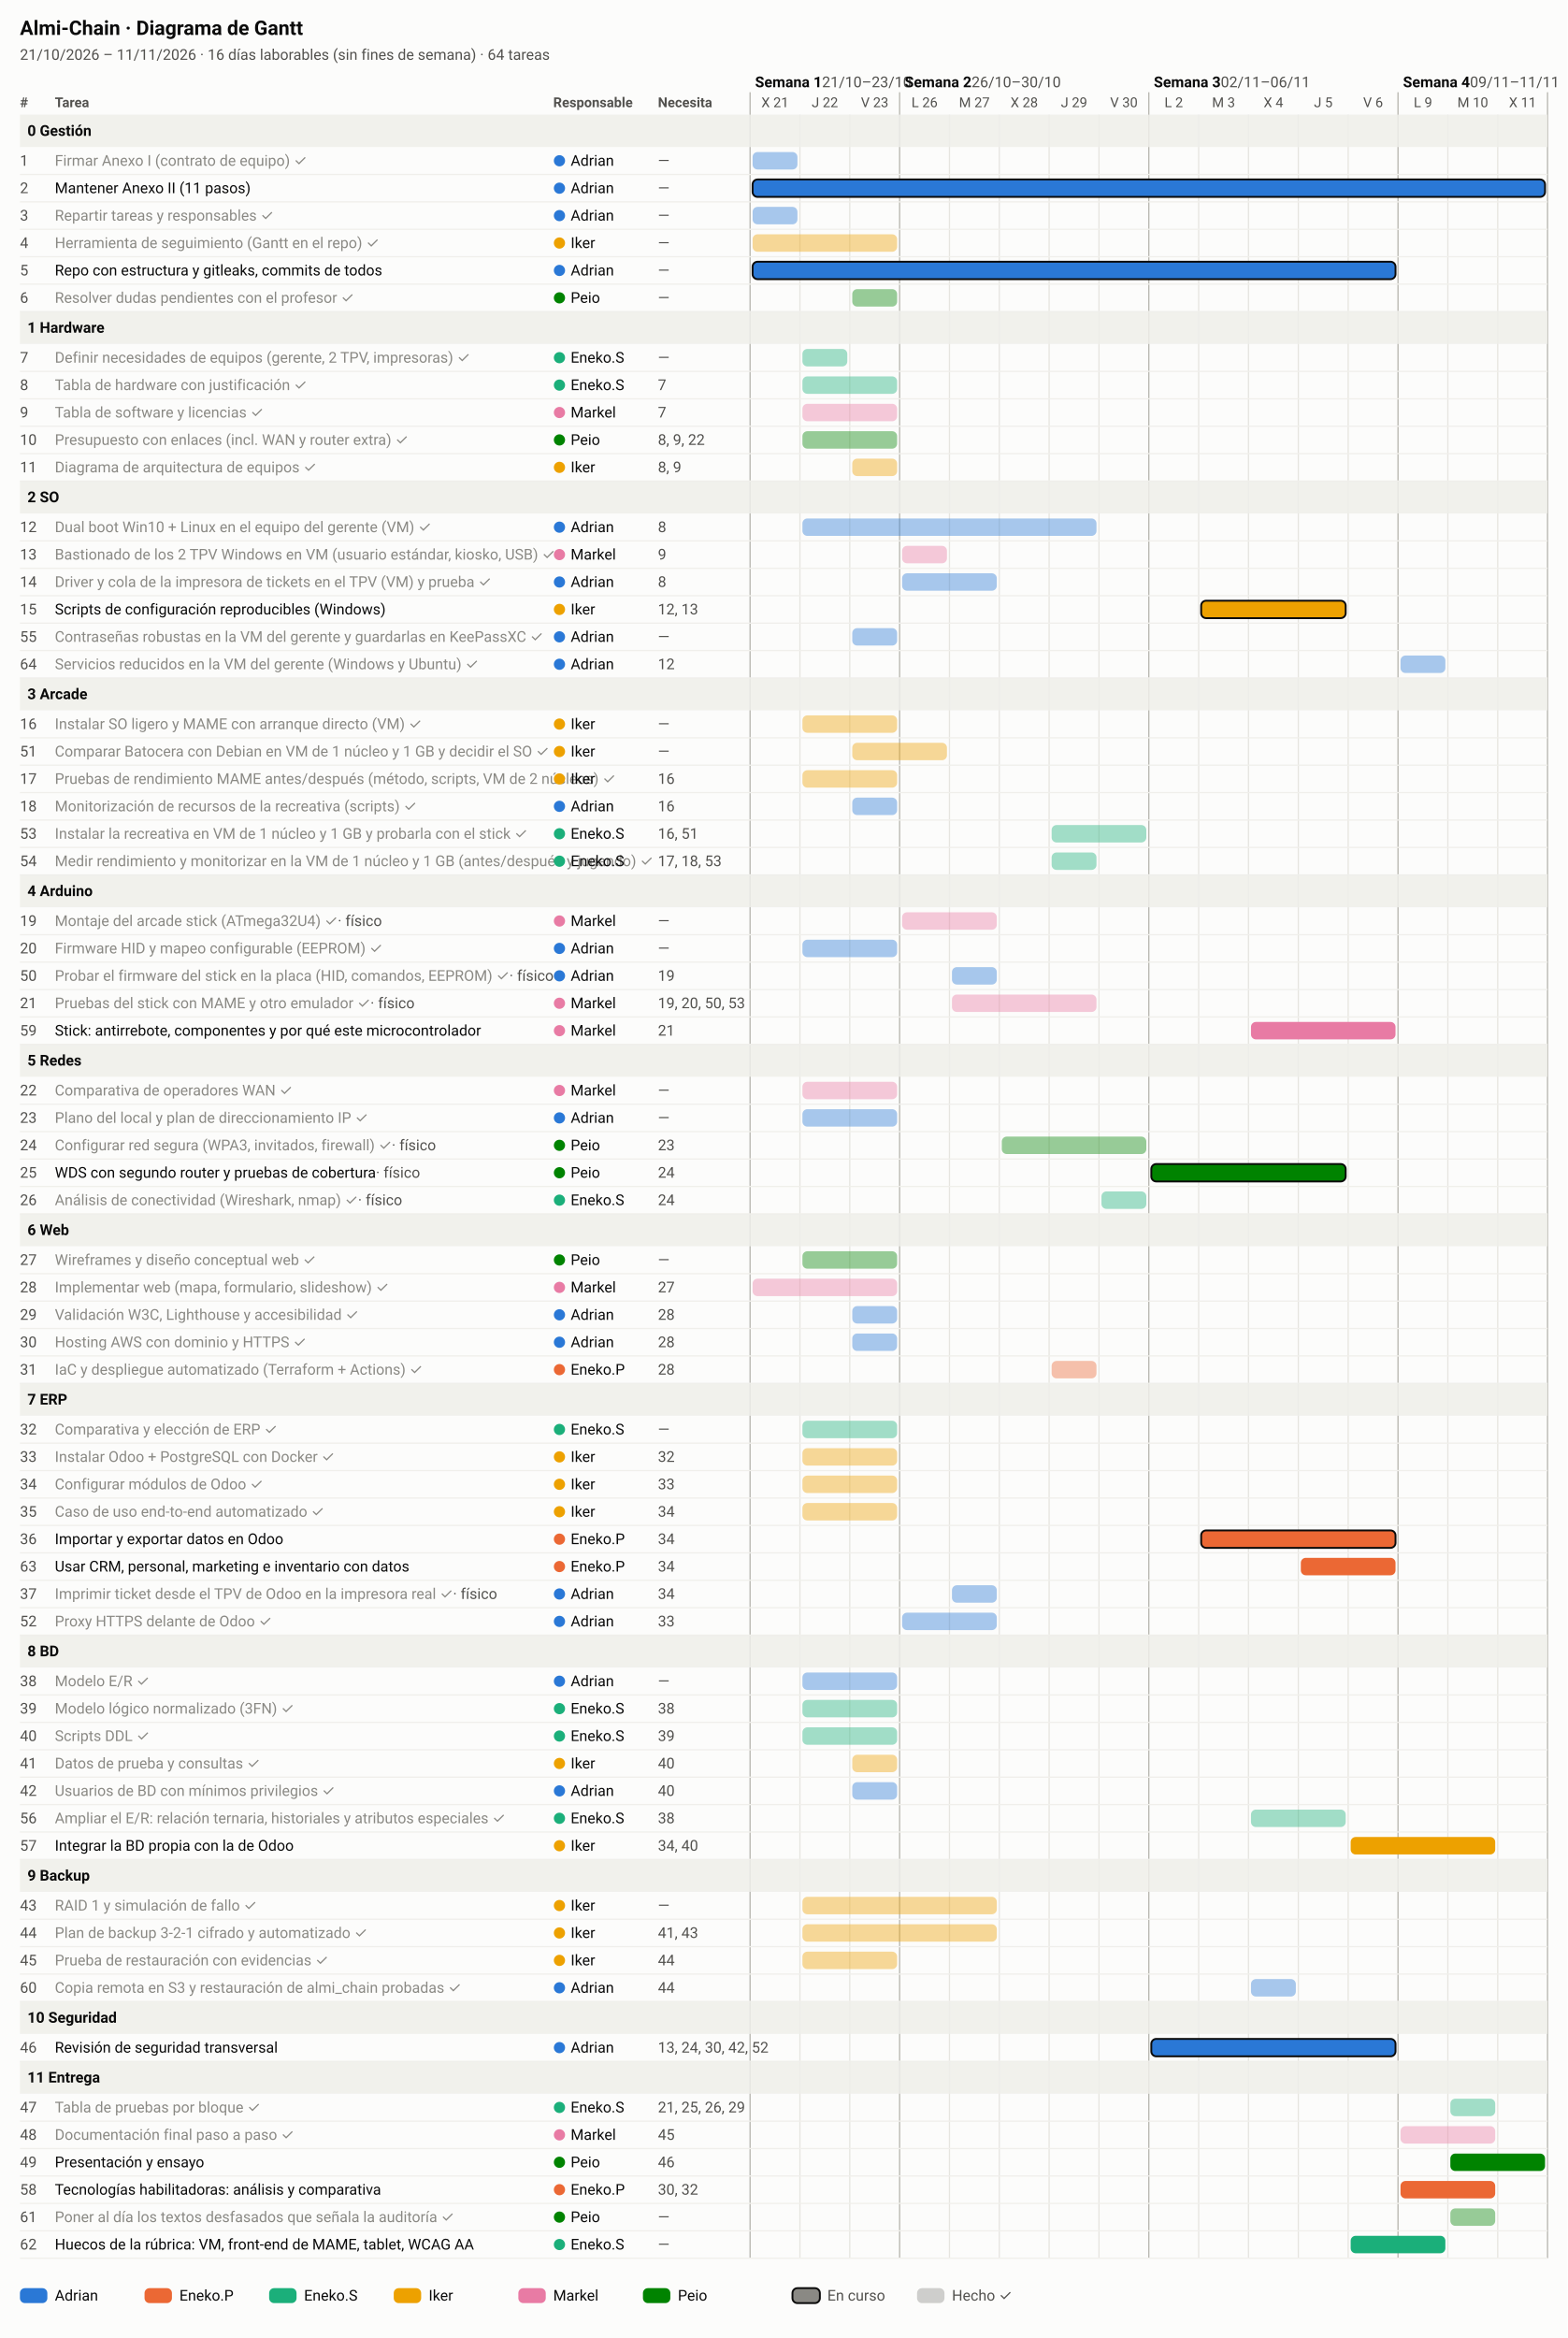
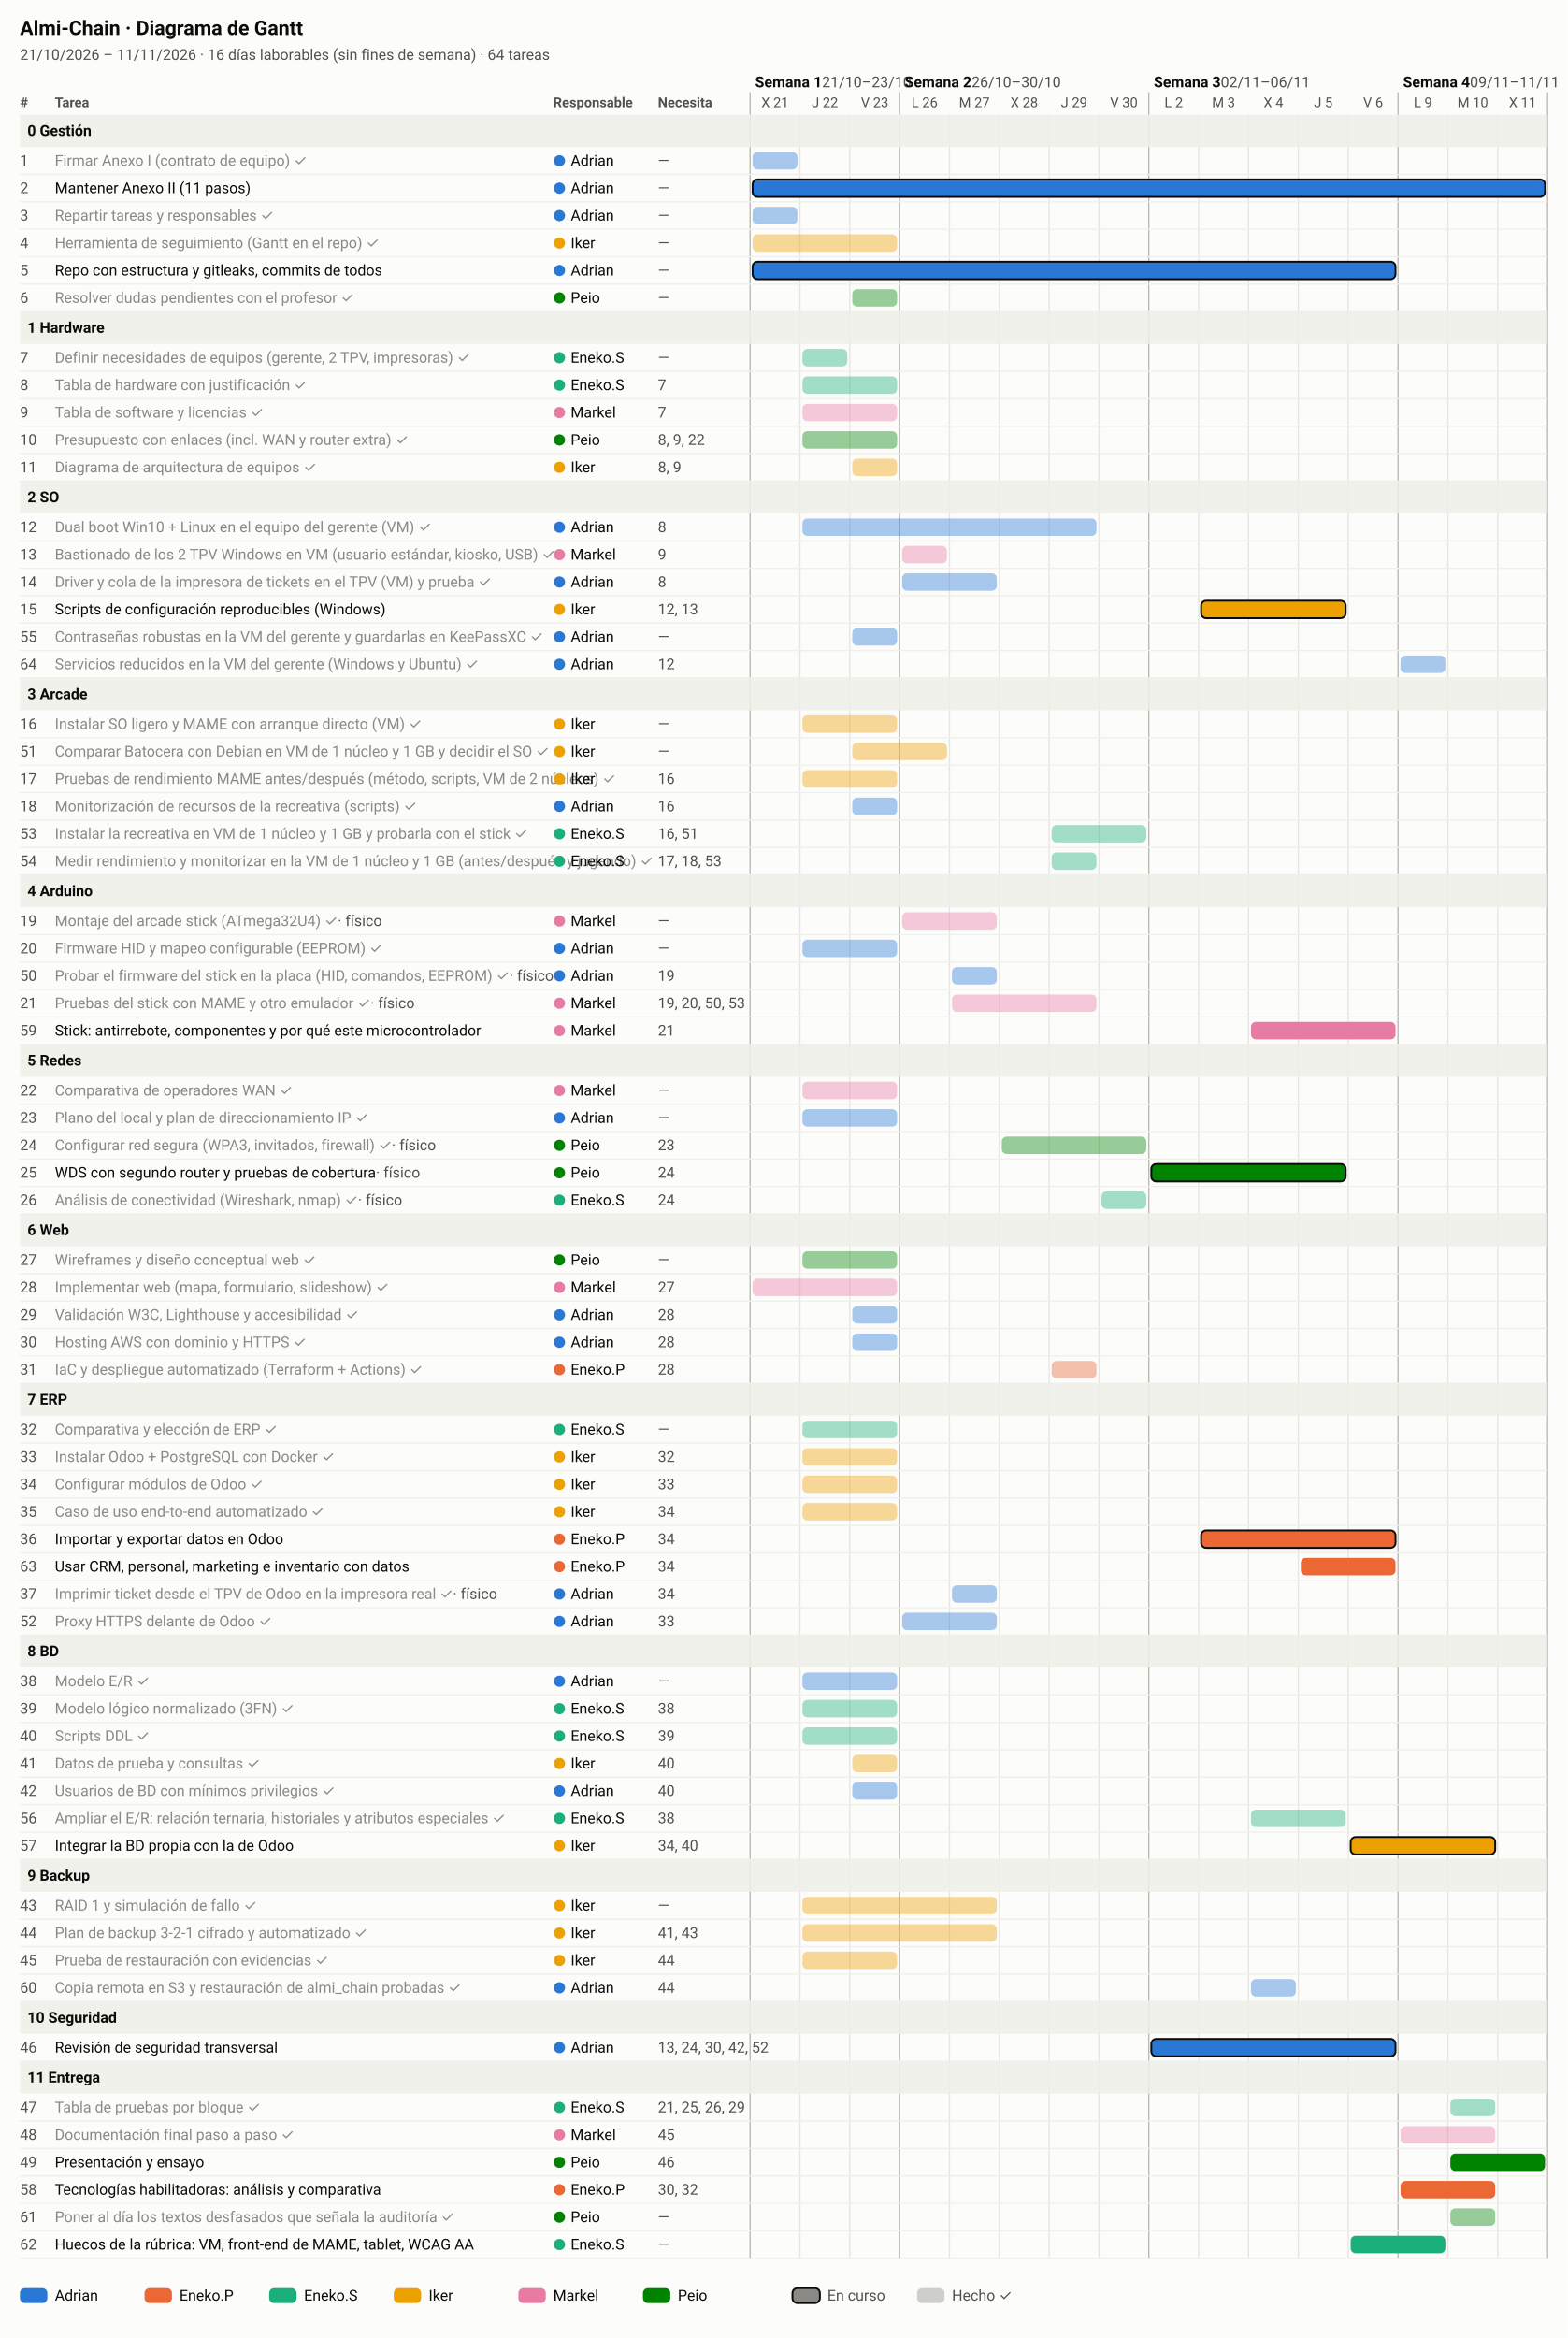
<svg xmlns="http://www.w3.org/2000/svg" width="1258" height="1876" viewBox="0 0 1258 1876" font-family="system-ui, -apple-system, Segoe UI, Roboto, sans-serif" font-size="12">
  <style>.t{fill:#0b0b0b}.s{fill:#52514e}.m{fill:#8a8984}.b{font-weight:600}</style>
  <rect width="1258" height="1876" fill="#fcfcfb" />
  <text x="16" y="28" class="t b" font-size="16">Almi-Chain · Diagrama de Gantt</text>
  <text x="16" y="48" class="s">21/10/2026 – 11/11/2026 · 16 días laborables (sin fines de semana) · 64 tareas</text>
  <text x="606" y="70" class="t b">Semana 1<tspan class="s" font-weight="400"> 21/10–23/10</tspan>
  </text>
  <text x="726" y="70" class="t b">Semana 2<tspan class="s" font-weight="400"> 26/10–30/10</tspan>
  </text>
  <text x="926" y="70" class="t b">Semana 3<tspan class="s" font-weight="400"> 02/11–06/11</tspan>
  </text>
  <text x="1126" y="70" class="t b">Semana 4<tspan class="s" font-weight="400"> 09/11–11/11</tspan>
  </text>
  <text x="622.0" y="86" text-anchor="middle" class="s" font-size="11">X 21</text>
  <text x="662.0" y="86" text-anchor="middle" class="s" font-size="11">J 22</text>
  <text x="702.0" y="86" text-anchor="middle" class="s" font-size="11">V 23</text>
  <text x="742.0" y="86" text-anchor="middle" class="s" font-size="11">L 26</text>
  <text x="782.0" y="86" text-anchor="middle" class="s" font-size="11">M 27</text>
  <text x="822.0" y="86" text-anchor="middle" class="s" font-size="11">X 28</text>
  <text x="862.0" y="86" text-anchor="middle" class="s" font-size="11">J 29</text>
  <text x="902.0" y="86" text-anchor="middle" class="s" font-size="11">V 30</text>
  <text x="942.0" y="86" text-anchor="middle" class="s" font-size="11">L 2</text>
  <text x="982.0" y="86" text-anchor="middle" class="s" font-size="11">M 3</text>
  <text x="1022.0" y="86" text-anchor="middle" class="s" font-size="11">X 4</text>
  <text x="1062.0" y="86" text-anchor="middle" class="s" font-size="11">J 5</text>
  <text x="1102.0" y="86" text-anchor="middle" class="s" font-size="11">V 6</text>
  <text x="1142.0" y="86" text-anchor="middle" class="s" font-size="11">L 9</text>
  <text x="1182.0" y="86" text-anchor="middle" class="s" font-size="11">M 10</text>
  <text x="1222.0" y="86" text-anchor="middle" class="s" font-size="11">X 11</text>
  <text x="16" y="86" class="s b" font-size="11">#</text>
  <text x="44" y="86" class="s b" font-size="11">Tarea</text>
  <text x="444" y="86" class="s b" font-size="11">Responsable</text>
  <text x="528" y="86" class="s b" font-size="11">Necesita</text>
  <line x1="602" y1="74" x2="602" y2="1812" stroke="#b8b7b0" stroke-width="1" />
  <line x1="642" y1="92" x2="642" y2="1812" stroke="#e6e5e0" stroke-width="1" />
  <line x1="682" y1="92" x2="682" y2="1812" stroke="#e6e5e0" stroke-width="1" />
  <line x1="722" y1="74" x2="722" y2="1812" stroke="#b8b7b0" stroke-width="1" />
  <line x1="762" y1="92" x2="762" y2="1812" stroke="#e6e5e0" stroke-width="1" />
  <line x1="802" y1="92" x2="802" y2="1812" stroke="#e6e5e0" stroke-width="1" />
  <line x1="842" y1="92" x2="842" y2="1812" stroke="#e6e5e0" stroke-width="1" />
  <line x1="882" y1="92" x2="882" y2="1812" stroke="#e6e5e0" stroke-width="1" />
  <line x1="922" y1="74" x2="922" y2="1812" stroke="#b8b7b0" stroke-width="1" />
  <line x1="962" y1="92" x2="962" y2="1812" stroke="#e6e5e0" stroke-width="1" />
  <line x1="1002" y1="92" x2="1002" y2="1812" stroke="#e6e5e0" stroke-width="1" />
  <line x1="1042" y1="92" x2="1042" y2="1812" stroke="#e6e5e0" stroke-width="1" />
  <line x1="1082" y1="92" x2="1082" y2="1812" stroke="#e6e5e0" stroke-width="1" />
  <line x1="1122" y1="74" x2="1122" y2="1812" stroke="#b8b7b0" stroke-width="1" />
  <line x1="1162" y1="92" x2="1162" y2="1812" stroke="#e6e5e0" stroke-width="1" />
  <line x1="1202" y1="92" x2="1202" y2="1812" stroke="#e6e5e0" stroke-width="1" />
  <line x1="1242" y1="74" x2="1242" y2="1812" stroke="#b8b7b0" stroke-width="1" />
  <rect x="16" y="92" width="1226" height="26" fill="#efeeea" fill-opacity="0.85" />
  <text x="22" y="109" class="t b">0 Gestión</text>
  <line x1="16" y1="140" x2="1242" y2="140" stroke="#f0efeb" />
  <text x="16" y="133.0" class="s">1</text>
  <text x="44" y="133.0" class="m">Firmar Anexo I (contrato de equipo) ✓</text>
  <circle cx="449" cy="129.0" r="4.5" fill="#2a78d6" />
  <text x="458" y="133.0" class="t">Adrian</text>
  <text x="528" y="133.0" class="s">—</text>
  <rect x="604" y="122" width="36" height="14" rx="4" fill="#2a78d6" fill-opacity="0.4" />
  <line x1="16" y1="162" x2="1242" y2="162" stroke="#f0efeb" />
  <text x="16" y="155.0" class="s">2</text>
  <text x="44" y="155.0" class="t">Mantener Anexo II (11 pasos)</text>
  <circle cx="449" cy="151.0" r="4.5" fill="#2a78d6" />
  <text x="458" y="155.0" class="t">Adrian</text>
  <text x="528" y="155.0" class="s">—</text>
  <rect x="604" y="144" width="636" height="14" rx="4" fill="#2a78d6" stroke="#0b0b0b" stroke-width="1.5" />
  <line x1="16" y1="184" x2="1242" y2="184" stroke="#f0efeb" />
  <text x="16" y="177.0" class="s">3</text>
  <text x="44" y="177.0" class="m">Repartir tareas y responsables ✓</text>
  <circle cx="449" cy="173.0" r="4.5" fill="#2a78d6" />
  <text x="458" y="177.0" class="t">Adrian</text>
  <text x="528" y="177.0" class="s">—</text>
  <rect x="604" y="166" width="36" height="14" rx="4" fill="#2a78d6" fill-opacity="0.4" />
  <line x1="16" y1="206" x2="1242" y2="206" stroke="#f0efeb" />
  <text x="16" y="199.0" class="s">4</text>
  <text x="44" y="199.0" class="m">Herramienta de seguimiento (Gantt en el repo) ✓</text>
  <circle cx="449" cy="195.0" r="4.5" fill="#eda100" />
  <text x="458" y="199.0" class="t">Iker</text>
  <text x="528" y="199.0" class="s">—</text>
  <rect x="604" y="188" width="116" height="14" rx="4" fill="#eda100" fill-opacity="0.4" />
  <line x1="16" y1="228" x2="1242" y2="228" stroke="#f0efeb" />
  <text x="16" y="221.0" class="s">5</text>
  <text x="44" y="221.0" class="t">Repo con estructura y gitleaks, commits de todos</text>
  <circle cx="449" cy="217.0" r="4.5" fill="#2a78d6" />
  <text x="458" y="221.0" class="t">Adrian</text>
  <text x="528" y="221.0" class="s">—</text>
  <rect x="604" y="210" width="516" height="14" rx="4" fill="#2a78d6" stroke="#0b0b0b" stroke-width="1.5" />
  <line x1="16" y1="250" x2="1242" y2="250" stroke="#f0efeb" />
  <text x="16" y="243.0" class="s">6</text>
  <text x="44" y="243.0" class="m">Resolver dudas pendientes con el profesor ✓</text>
  <circle cx="449" cy="239.0" r="4.5" fill="#008300" />
  <text x="458" y="243.0" class="t">Peio</text>
  <text x="528" y="243.0" class="s">—</text>
  <rect x="684" y="232" width="36" height="14" rx="4" fill="#008300" fill-opacity="0.4" />
  <rect x="16" y="250" width="1226" height="26" fill="#efeeea" fill-opacity="0.85" />
  <text x="22" y="267" class="t b">1 Hardware</text>
  <line x1="16" y1="298" x2="1242" y2="298" stroke="#f0efeb" />
  <text x="16" y="291.0" class="s">7</text>
  <text x="44" y="291.0" class="m">Definir necesidades de equipos (gerente, 2 TPV, impresoras) ✓</text>
  <circle cx="449" cy="287.0" r="4.5" fill="#1baf7a" />
  <text x="458" y="291.0" class="t">Eneko.S</text>
  <text x="528" y="291.0" class="s">—</text>
  <rect x="644" y="280" width="36" height="14" rx="4" fill="#1baf7a" fill-opacity="0.4" />
  <line x1="16" y1="320" x2="1242" y2="320" stroke="#f0efeb" />
  <text x="16" y="313.0" class="s">8</text>
  <text x="44" y="313.0" class="m">Tabla de hardware con justificación ✓</text>
  <circle cx="449" cy="309.0" r="4.5" fill="#1baf7a" />
  <text x="458" y="313.0" class="t">Eneko.S</text>
  <text x="528" y="313.0" class="s">7</text>
  <rect x="644" y="302" width="76" height="14" rx="4" fill="#1baf7a" fill-opacity="0.4" />
  <line x1="16" y1="342" x2="1242" y2="342" stroke="#f0efeb" />
  <text x="16" y="335.0" class="s">9</text>
  <text x="44" y="335.0" class="m">Tabla de software y licencias ✓</text>
  <circle cx="449" cy="331.0" r="4.5" fill="#e87ba4" />
  <text x="458" y="335.0" class="t">Markel</text>
  <text x="528" y="335.0" class="s">7</text>
  <rect x="644" y="324" width="76" height="14" rx="4" fill="#e87ba4" fill-opacity="0.4" />
  <line x1="16" y1="364" x2="1242" y2="364" stroke="#f0efeb" />
  <text x="16" y="357.0" class="s">10</text>
  <text x="44" y="357.0" class="m">Presupuesto con enlaces (incl. WAN y router extra) ✓</text>
  <circle cx="449" cy="353.0" r="4.5" fill="#008300" />
  <text x="458" y="357.0" class="t">Peio</text>
  <text x="528" y="357.0" class="s">8, 9, 22</text>
  <rect x="644" y="346" width="76" height="14" rx="4" fill="#008300" fill-opacity="0.4" />
  <line x1="16" y1="386" x2="1242" y2="386" stroke="#f0efeb" />
  <text x="16" y="379.0" class="s">11</text>
  <text x="44" y="379.0" class="m">Diagrama de arquitectura de equipos ✓</text>
  <circle cx="449" cy="375.0" r="4.5" fill="#eda100" />
  <text x="458" y="379.0" class="t">Iker</text>
  <text x="528" y="379.0" class="s">8, 9</text>
  <rect x="684" y="368" width="36" height="14" rx="4" fill="#eda100" fill-opacity="0.4" />
  <rect x="16" y="386" width="1226" height="26" fill="#efeeea" fill-opacity="0.85" />
  <text x="22" y="403" class="t b">2 SO</text>
  <line x1="16" y1="434" x2="1242" y2="434" stroke="#f0efeb" />
  <text x="16" y="427.0" class="s">12</text>
  <text x="44" y="427.0" class="m">Dual boot Win10 + Linux en el equipo del gerente (VM) ✓</text>
  <circle cx="449" cy="423.0" r="4.5" fill="#2a78d6" />
  <text x="458" y="427.0" class="t">Adrian</text>
  <text x="528" y="427.0" class="s">8</text>
  <rect x="644" y="416" width="236" height="14" rx="4" fill="#2a78d6" fill-opacity="0.4" />
  <line x1="16" y1="456" x2="1242" y2="456" stroke="#f0efeb" />
  <text x="16" y="449.0" class="s">13</text>
  <text x="44" y="449.0" class="m">Bastionado de los 2 TPV Windows en VM (usuario estándar, kiosko, USB) ✓</text>
  <circle cx="449" cy="445.0" r="4.5" fill="#e87ba4" />
  <text x="458" y="449.0" class="t">Markel</text>
  <text x="528" y="449.0" class="s">9</text>
  <rect x="724" y="438" width="36" height="14" rx="4" fill="#e87ba4" fill-opacity="0.4" />
  <line x1="16" y1="478" x2="1242" y2="478" stroke="#f0efeb" />
  <text x="16" y="471.0" class="s">14</text>
  <text x="44" y="471.0" class="m">Driver y cola de la impresora de tickets en el TPV (VM) y prueba ✓</text>
  <circle cx="449" cy="467.0" r="4.5" fill="#2a78d6" />
  <text x="458" y="471.0" class="t">Adrian</text>
  <text x="528" y="471.0" class="s">8</text>
  <rect x="724" y="460" width="76" height="14" rx="4" fill="#2a78d6" fill-opacity="0.4" />
  <line x1="16" y1="500" x2="1242" y2="500" stroke="#f0efeb" />
  <text x="16" y="493.0" class="s">15</text>
  <text x="44" y="493.0" class="t">Scripts de configuración reproducibles (Windows)</text>
  <circle cx="449" cy="489.0" r="4.5" fill="#eda100" />
  <text x="458" y="493.0" class="t">Iker</text>
  <text x="528" y="493.0" class="s">12, 13</text>
  <rect x="964" y="482" width="116" height="14" rx="4" fill="#eda100" stroke="#0b0b0b" stroke-width="1.5" />
  <line x1="16" y1="522" x2="1242" y2="522" stroke="#f0efeb" />
  <text x="16" y="515.0" class="s">55</text>
  <text x="44" y="515.0" class="m">Contraseñas robustas en la VM del gerente y guardarlas en KeePassXC ✓</text>
  <circle cx="449" cy="511.0" r="4.5" fill="#2a78d6" />
  <text x="458" y="515.0" class="t">Adrian</text>
  <text x="528" y="515.0" class="s">—</text>
  <rect x="684" y="504" width="36" height="14" rx="4" fill="#2a78d6" fill-opacity="0.4" />
  <line x1="16" y1="544" x2="1242" y2="544" stroke="#f0efeb" />
  <text x="16" y="537.0" class="s">64</text>
  <text x="44" y="537.0" class="m">Servicios reducidos en la VM del gerente (Windows y Ubuntu) ✓</text>
  <circle cx="449" cy="533.0" r="4.5" fill="#2a78d6" />
  <text x="458" y="537.0" class="t">Adrian</text>
  <text x="528" y="537.0" class="s">12</text>
  <rect x="1124" y="526" width="36" height="14" rx="4" fill="#2a78d6" fill-opacity="0.4" />
  <rect x="16" y="544" width="1226" height="26" fill="#efeeea" fill-opacity="0.85" />
  <text x="22" y="561" class="t b">3 Arcade</text>
  <line x1="16" y1="592" x2="1242" y2="592" stroke="#f0efeb" />
  <text x="16" y="585.0" class="s">16</text>
  <text x="44" y="585.0" class="m">Instalar SO ligero y MAME con arranque directo (VM) ✓</text>
  <circle cx="449" cy="581.0" r="4.5" fill="#eda100" />
  <text x="458" y="585.0" class="t">Iker</text>
  <text x="528" y="585.0" class="s">—</text>
  <rect x="644" y="574" width="76" height="14" rx="4" fill="#eda100" fill-opacity="0.4" />
  <line x1="16" y1="614" x2="1242" y2="614" stroke="#f0efeb" />
  <text x="16" y="607.0" class="s">51</text>
  <text x="44" y="607.0" class="m">Comparar Batocera con Debian en VM de 1 núcleo y 1 GB y decidir el SO ✓</text>
  <circle cx="449" cy="603.0" r="4.5" fill="#eda100" />
  <text x="458" y="607.0" class="t">Iker</text>
  <text x="528" y="607.0" class="s">—</text>
  <rect x="684" y="596" width="76" height="14" rx="4" fill="#eda100" fill-opacity="0.4" />
  <line x1="16" y1="636" x2="1242" y2="636" stroke="#f0efeb" />
  <text x="16" y="629.0" class="s">17</text>
  <text x="44" y="629.0" class="m">Pruebas de rendimiento MAME antes/después (método, scripts, VM de 2 núcleos) ✓</text>
  <circle cx="449" cy="625.0" r="4.5" fill="#eda100" />
  <text x="458" y="629.0" class="t">Iker</text>
  <text x="528" y="629.0" class="s">16</text>
  <rect x="644" y="618" width="76" height="14" rx="4" fill="#eda100" fill-opacity="0.4" />
  <line x1="16" y1="658" x2="1242" y2="658" stroke="#f0efeb" />
  <text x="16" y="651.0" class="s">18</text>
  <text x="44" y="651.0" class="m">Monitorización de recursos de la recreativa (scripts) ✓</text>
  <circle cx="449" cy="647.0" r="4.5" fill="#2a78d6" />
  <text x="458" y="651.0" class="t">Adrian</text>
  <text x="528" y="651.0" class="s">16</text>
  <rect x="684" y="640" width="36" height="14" rx="4" fill="#2a78d6" fill-opacity="0.4" />
  <line x1="16" y1="680" x2="1242" y2="680" stroke="#f0efeb" />
  <text x="16" y="673.0" class="s">53</text>
  <text x="44" y="673.0" class="m">Instalar la recreativa en VM de 1 núcleo y 1 GB y probarla con el stick ✓</text>
  <circle cx="449" cy="669.0" r="4.5" fill="#1baf7a" />
  <text x="458" y="673.0" class="t">Eneko.S</text>
  <text x="528" y="673.0" class="s">16, 51</text>
  <rect x="844" y="662" width="76" height="14" rx="4" fill="#1baf7a" fill-opacity="0.4" />
  <line x1="16" y1="702" x2="1242" y2="702" stroke="#f0efeb" />
  <text x="16" y="695.0" class="s">54</text>
  <text x="44" y="695.0" class="m">Medir rendimiento y monitorizar en la VM de 1 núcleo y 1 GB (antes/después y jugando) ✓</text>
  <circle cx="449" cy="691.0" r="4.5" fill="#1baf7a" />
  <text x="458" y="695.0" class="t">Eneko.S</text>
  <text x="528" y="695.0" class="s">17, 18, 53</text>
  <rect x="844" y="684" width="36" height="14" rx="4" fill="#1baf7a" fill-opacity="0.4" />
  <rect x="16" y="702" width="1226" height="26" fill="#efeeea" fill-opacity="0.85" />
  <text x="22" y="719" class="t b">4 Arduino</text>
  <line x1="16" y1="750" x2="1242" y2="750" stroke="#f0efeb" />
  <text x="16" y="743.0" class="s">19</text>
  <text x="44" y="743.0" class="m">Montaje del arcade stick (ATmega32U4) ✓<tspan class="s"> · físico</tspan>
  </text>
  <circle cx="449" cy="739.0" r="4.5" fill="#e87ba4" />
  <text x="458" y="743.0" class="t">Markel</text>
  <text x="528" y="743.0" class="s">—</text>
  <rect x="724" y="732" width="76" height="14" rx="4" fill="#e87ba4" fill-opacity="0.4" />
  <line x1="16" y1="772" x2="1242" y2="772" stroke="#f0efeb" />
  <text x="16" y="765.0" class="s">20</text>
  <text x="44" y="765.0" class="m">Firmware HID y mapeo configurable (EEPROM) ✓</text>
  <circle cx="449" cy="761.0" r="4.5" fill="#2a78d6" />
  <text x="458" y="765.0" class="t">Adrian</text>
  <text x="528" y="765.0" class="s">—</text>
  <rect x="644" y="754" width="76" height="14" rx="4" fill="#2a78d6" fill-opacity="0.4" />
  <line x1="16" y1="794" x2="1242" y2="794" stroke="#f0efeb" />
  <text x="16" y="787.0" class="s">50</text>
  <text x="44" y="787.0" class="m">Probar el firmware del stick en la placa (HID, comandos, EEPROM) ✓<tspan class="s"> · físico</tspan>
  </text>
  <circle cx="449" cy="783.0" r="4.5" fill="#2a78d6" />
  <text x="458" y="787.0" class="t">Adrian</text>
  <text x="528" y="787.0" class="s">19</text>
  <rect x="764" y="776" width="36" height="14" rx="4" fill="#2a78d6" fill-opacity="0.4" />
  <line x1="16" y1="816" x2="1242" y2="816" stroke="#f0efeb" />
  <text x="16" y="809.0" class="s">21</text>
  <text x="44" y="809.0" class="m">Pruebas del stick con MAME y otro emulador ✓<tspan class="s"> · físico</tspan>
  </text>
  <circle cx="449" cy="805.0" r="4.5" fill="#e87ba4" />
  <text x="458" y="809.0" class="t">Markel</text>
  <text x="528" y="809.0" class="s">19, 20, 50, 53</text>
  <rect x="764" y="798" width="116" height="14" rx="4" fill="#e87ba4" fill-opacity="0.4" />
  <line x1="16" y1="838" x2="1242" y2="838" stroke="#f0efeb" />
  <text x="16" y="831.0" class="s">59</text>
  <text x="44" y="831.0" class="t">Stick: antirrebote, componentes y por qué este microcontrolador</text>
  <circle cx="449" cy="827.0" r="4.5" fill="#e87ba4" />
  <text x="458" y="831.0" class="t">Markel</text>
  <text x="528" y="831.0" class="s">21</text>
  <rect x="1004" y="820" width="116" height="14" rx="4" fill="#e87ba4" />
  <rect x="16" y="838" width="1226" height="26" fill="#efeeea" fill-opacity="0.85" />
  <text x="22" y="855" class="t b">5 Redes</text>
  <line x1="16" y1="886" x2="1242" y2="886" stroke="#f0efeb" />
  <text x="16" y="879.0" class="s">22</text>
  <text x="44" y="879.0" class="m">Comparativa de operadores WAN ✓</text>
  <circle cx="449" cy="875.0" r="4.5" fill="#e87ba4" />
  <text x="458" y="879.0" class="t">Markel</text>
  <text x="528" y="879.0" class="s">—</text>
  <rect x="644" y="868" width="76" height="14" rx="4" fill="#e87ba4" fill-opacity="0.4" />
  <line x1="16" y1="908" x2="1242" y2="908" stroke="#f0efeb" />
  <text x="16" y="901.0" class="s">23</text>
  <text x="44" y="901.0" class="m">Plano del local y plan de direccionamiento IP ✓</text>
  <circle cx="449" cy="897.0" r="4.5" fill="#2a78d6" />
  <text x="458" y="901.0" class="t">Adrian</text>
  <text x="528" y="901.0" class="s">—</text>
  <rect x="644" y="890" width="76" height="14" rx="4" fill="#2a78d6" fill-opacity="0.4" />
  <line x1="16" y1="930" x2="1242" y2="930" stroke="#f0efeb" />
  <text x="16" y="923.0" class="s">24</text>
  <text x="44" y="923.0" class="m">Configurar red segura (WPA3, invitados, firewall) ✓<tspan class="s"> · físico</tspan>
  </text>
  <circle cx="449" cy="919.0" r="4.5" fill="#008300" />
  <text x="458" y="923.0" class="t">Peio</text>
  <text x="528" y="923.0" class="s">23</text>
  <rect x="804" y="912" width="116" height="14" rx="4" fill="#008300" fill-opacity="0.4" />
  <line x1="16" y1="952" x2="1242" y2="952" stroke="#f0efeb" />
  <text x="16" y="945.0" class="s">25</text>
  <text x="44" y="945.0" class="t">WDS con segundo router y pruebas de cobertura<tspan class="s"> · físico</tspan>
  </text>
  <circle cx="449" cy="941.0" r="4.5" fill="#008300" />
  <text x="458" y="945.0" class="t">Peio</text>
  <text x="528" y="945.0" class="s">24</text>
  <rect x="924" y="934" width="156" height="14" rx="4" fill="#008300" stroke="#0b0b0b" stroke-width="1.5" />
  <line x1="16" y1="974" x2="1242" y2="974" stroke="#f0efeb" />
  <text x="16" y="967.0" class="s">26</text>
  <text x="44" y="967.0" class="m">Análisis de conectividad (Wireshark, nmap) ✓<tspan class="s"> · físico</tspan>
  </text>
  <circle cx="449" cy="963.0" r="4.5" fill="#1baf7a" />
  <text x="458" y="967.0" class="t">Eneko.S</text>
  <text x="528" y="967.0" class="s">24</text>
  <rect x="884" y="956" width="36" height="14" rx="4" fill="#1baf7a" fill-opacity="0.4" />
  <rect x="16" y="974" width="1226" height="26" fill="#efeeea" fill-opacity="0.85" />
  <text x="22" y="991" class="t b">6 Web</text>
  <line x1="16" y1="1022" x2="1242" y2="1022" stroke="#f0efeb" />
  <text x="16" y="1015.0" class="s">27</text>
  <text x="44" y="1015.0" class="m">Wireframes y diseño conceptual web ✓</text>
  <circle cx="449" cy="1011.0" r="4.5" fill="#008300" />
  <text x="458" y="1015.0" class="t">Peio</text>
  <text x="528" y="1015.0" class="s">—</text>
  <rect x="644" y="1004" width="76" height="14" rx="4" fill="#008300" fill-opacity="0.4" />
  <line x1="16" y1="1044" x2="1242" y2="1044" stroke="#f0efeb" />
  <text x="16" y="1037.0" class="s">28</text>
  <text x="44" y="1037.0" class="m">Implementar web (mapa, formulario, slideshow) ✓</text>
  <circle cx="449" cy="1033.0" r="4.5" fill="#e87ba4" />
  <text x="458" y="1037.0" class="t">Markel</text>
  <text x="528" y="1037.0" class="s">27</text>
  <rect x="604" y="1026" width="116" height="14" rx="4" fill="#e87ba4" fill-opacity="0.4" />
  <line x1="16" y1="1066" x2="1242" y2="1066" stroke="#f0efeb" />
  <text x="16" y="1059.0" class="s">29</text>
  <text x="44" y="1059.0" class="m">Validación W3C, Lighthouse y accesibilidad ✓</text>
  <circle cx="449" cy="1055.0" r="4.5" fill="#2a78d6" />
  <text x="458" y="1059.0" class="t">Adrian</text>
  <text x="528" y="1059.0" class="s">28</text>
  <rect x="684" y="1048" width="36" height="14" rx="4" fill="#2a78d6" fill-opacity="0.4" />
  <line x1="16" y1="1088" x2="1242" y2="1088" stroke="#f0efeb" />
  <text x="16" y="1081.0" class="s">30</text>
  <text x="44" y="1081.0" class="m">Hosting AWS con dominio y HTTPS ✓</text>
  <circle cx="449" cy="1077.0" r="4.5" fill="#2a78d6" />
  <text x="458" y="1081.0" class="t">Adrian</text>
  <text x="528" y="1081.0" class="s">28</text>
  <rect x="684" y="1070" width="36" height="14" rx="4" fill="#2a78d6" fill-opacity="0.4" />
  <line x1="16" y1="1110" x2="1242" y2="1110" stroke="#f0efeb" />
  <text x="16" y="1103.0" class="s">31</text>
  <text x="44" y="1103.0" class="m">IaC y despliegue automatizado (Terraform + Actions) ✓</text>
  <circle cx="449" cy="1099.0" r="4.5" fill="#eb6834" />
  <text x="458" y="1103.0" class="t">Eneko.P</text>
  <text x="528" y="1103.0" class="s">28</text>
  <rect x="844" y="1092" width="36" height="14" rx="4" fill="#eb6834" fill-opacity="0.4" />
  <rect x="16" y="1110" width="1226" height="26" fill="#efeeea" fill-opacity="0.85" />
  <text x="22" y="1127" class="t b">7 ERP</text>
  <line x1="16" y1="1158" x2="1242" y2="1158" stroke="#f0efeb" />
  <text x="16" y="1151.0" class="s">32</text>
  <text x="44" y="1151.0" class="m">Comparativa y elección de ERP ✓</text>
  <circle cx="449" cy="1147.0" r="4.5" fill="#1baf7a" />
  <text x="458" y="1151.0" class="t">Eneko.S</text>
  <text x="528" y="1151.0" class="s">—</text>
  <rect x="644" y="1140" width="76" height="14" rx="4" fill="#1baf7a" fill-opacity="0.4" />
  <line x1="16" y1="1180" x2="1242" y2="1180" stroke="#f0efeb" />
  <text x="16" y="1173.0" class="s">33</text>
  <text x="44" y="1173.0" class="m">Instalar Odoo + PostgreSQL con Docker ✓</text>
  <circle cx="449" cy="1169.0" r="4.5" fill="#eda100" />
  <text x="458" y="1173.0" class="t">Iker</text>
  <text x="528" y="1173.0" class="s">32</text>
  <rect x="644" y="1162" width="76" height="14" rx="4" fill="#eda100" fill-opacity="0.4" />
  <line x1="16" y1="1202" x2="1242" y2="1202" stroke="#f0efeb" />
  <text x="16" y="1195.0" class="s">34</text>
  <text x="44" y="1195.0" class="m">Configurar módulos de Odoo ✓</text>
  <circle cx="449" cy="1191.0" r="4.5" fill="#eda100" />
  <text x="458" y="1195.0" class="t">Iker</text>
  <text x="528" y="1195.0" class="s">33</text>
  <rect x="644" y="1184" width="76" height="14" rx="4" fill="#eda100" fill-opacity="0.4" />
  <line x1="16" y1="1224" x2="1242" y2="1224" stroke="#f0efeb" />
  <text x="16" y="1217.0" class="s">35</text>
  <text x="44" y="1217.0" class="m">Caso de uso end-to-end automatizado ✓</text>
  <circle cx="449" cy="1213.0" r="4.5" fill="#eda100" />
  <text x="458" y="1217.0" class="t">Iker</text>
  <text x="528" y="1217.0" class="s">34</text>
  <rect x="644" y="1206" width="76" height="14" rx="4" fill="#eda100" fill-opacity="0.4" />
  <line x1="16" y1="1246" x2="1242" y2="1246" stroke="#f0efeb" />
  <text x="16" y="1239.0" class="s">36</text>
  <text x="44" y="1239.0" class="t">Importar y exportar datos en Odoo</text>
  <circle cx="449" cy="1235.0" r="4.5" fill="#eb6834" />
  <text x="458" y="1239.0" class="t">Eneko.P</text>
  <text x="528" y="1239.0" class="s">34</text>
  <rect x="964" y="1228" width="156" height="14" rx="4" fill="#eb6834" stroke="#0b0b0b" stroke-width="1.5" />
  <line x1="16" y1="1268" x2="1242" y2="1268" stroke="#f0efeb" />
  <text x="16" y="1261.0" class="s">63</text>
  <text x="44" y="1261.0" class="t">Usar CRM, personal, marketing e inventario con datos</text>
  <circle cx="449" cy="1257.0" r="4.5" fill="#eb6834" />
  <text x="458" y="1261.0" class="t">Eneko.P</text>
  <text x="528" y="1261.0" class="s">34</text>
  <rect x="1044" y="1250" width="76" height="14" rx="4" fill="#eb6834" />
  <line x1="16" y1="1290" x2="1242" y2="1290" stroke="#f0efeb" />
  <text x="16" y="1283.0" class="s">37</text>
  <text x="44" y="1283.0" class="m">Imprimir ticket desde el TPV de Odoo en la impresora real ✓<tspan class="s"> · físico</tspan>
  </text>
  <circle cx="449" cy="1279.0" r="4.5" fill="#2a78d6" />
  <text x="458" y="1283.0" class="t">Adrian</text>
  <text x="528" y="1283.0" class="s">34</text>
  <rect x="764" y="1272" width="36" height="14" rx="4" fill="#2a78d6" fill-opacity="0.4" />
  <line x1="16" y1="1312" x2="1242" y2="1312" stroke="#f0efeb" />
  <text x="16" y="1305.0" class="s">52</text>
  <text x="44" y="1305.0" class="m">Proxy HTTPS delante de Odoo ✓</text>
  <circle cx="449" cy="1301.0" r="4.5" fill="#2a78d6" />
  <text x="458" y="1305.0" class="t">Adrian</text>
  <text x="528" y="1305.0" class="s">33</text>
  <rect x="724" y="1294" width="76" height="14" rx="4" fill="#2a78d6" fill-opacity="0.4" />
  <rect x="16" y="1312" width="1226" height="26" fill="#efeeea" fill-opacity="0.85" />
  <text x="22" y="1329" class="t b">8 BD</text>
  <line x1="16" y1="1360" x2="1242" y2="1360" stroke="#f0efeb" />
  <text x="16" y="1353.0" class="s">38</text>
  <text x="44" y="1353.0" class="m">Modelo E/R ✓</text>
  <circle cx="449" cy="1349.0" r="4.5" fill="#2a78d6" />
  <text x="458" y="1353.0" class="t">Adrian</text>
  <text x="528" y="1353.0" class="s">—</text>
  <rect x="644" y="1342" width="76" height="14" rx="4" fill="#2a78d6" fill-opacity="0.4" />
  <line x1="16" y1="1382" x2="1242" y2="1382" stroke="#f0efeb" />
  <text x="16" y="1375.0" class="s">39</text>
  <text x="44" y="1375.0" class="m">Modelo lógico normalizado (3FN) ✓</text>
  <circle cx="449" cy="1371.0" r="4.5" fill="#1baf7a" />
  <text x="458" y="1375.0" class="t">Eneko.S</text>
  <text x="528" y="1375.0" class="s">38</text>
  <rect x="644" y="1364" width="76" height="14" rx="4" fill="#1baf7a" fill-opacity="0.4" />
  <line x1="16" y1="1404" x2="1242" y2="1404" stroke="#f0efeb" />
  <text x="16" y="1397.0" class="s">40</text>
  <text x="44" y="1397.0" class="m">Scripts DDL ✓</text>
  <circle cx="449" cy="1393.0" r="4.5" fill="#1baf7a" />
  <text x="458" y="1397.0" class="t">Eneko.S</text>
  <text x="528" y="1397.0" class="s">39</text>
  <rect x="644" y="1386" width="76" height="14" rx="4" fill="#1baf7a" fill-opacity="0.4" />
  <line x1="16" y1="1426" x2="1242" y2="1426" stroke="#f0efeb" />
  <text x="16" y="1419.0" class="s">41</text>
  <text x="44" y="1419.0" class="m">Datos de prueba y consultas ✓</text>
  <circle cx="449" cy="1415.0" r="4.5" fill="#eda100" />
  <text x="458" y="1419.0" class="t">Iker</text>
  <text x="528" y="1419.0" class="s">40</text>
  <rect x="684" y="1408" width="36" height="14" rx="4" fill="#eda100" fill-opacity="0.4" />
  <line x1="16" y1="1448" x2="1242" y2="1448" stroke="#f0efeb" />
  <text x="16" y="1441.0" class="s">42</text>
  <text x="44" y="1441.0" class="m">Usuarios de BD con mínimos privilegios ✓</text>
  <circle cx="449" cy="1437.0" r="4.5" fill="#2a78d6" />
  <text x="458" y="1441.0" class="t">Adrian</text>
  <text x="528" y="1441.0" class="s">40</text>
  <rect x="684" y="1430" width="36" height="14" rx="4" fill="#2a78d6" fill-opacity="0.4" />
  <line x1="16" y1="1470" x2="1242" y2="1470" stroke="#f0efeb" />
  <text x="16" y="1463.0" class="s">56</text>
  <text x="44" y="1463.0" class="m">Ampliar el E/R: relación ternaria, historiales y atributos especiales ✓</text>
  <circle cx="449" cy="1459.0" r="4.5" fill="#1baf7a" />
  <text x="458" y="1463.0" class="t">Eneko.S</text>
  <text x="528" y="1463.0" class="s">38</text>
  <rect x="1004" y="1452" width="76" height="14" rx="4" fill="#1baf7a" fill-opacity="0.4" />
  <line x1="16" y1="1492" x2="1242" y2="1492" stroke="#f0efeb" />
  <text x="16" y="1485.0" class="s">57</text>
  <text x="44" y="1485.0" class="t">Integrar la BD propia con la de Odoo</text>
  <circle cx="449" cy="1481.0" r="4.5" fill="#eda100" />
  <text x="458" y="1485.0" class="t">Iker</text>
  <text x="528" y="1485.0" class="s">34, 40</text>
-   <rect x="1084" y="1474" width="116" height="14" rx="4" fill="#eda100" />
+   <rect x="1084" y="1474" width="116" height="14" rx="4" fill="#eda100" stroke="#0b0b0b" stroke-width="1.5" />
  <rect x="16" y="1492" width="1226" height="26" fill="#efeeea" fill-opacity="0.85" />
  <text x="22" y="1509" class="t b">9 Backup</text>
  <line x1="16" y1="1540" x2="1242" y2="1540" stroke="#f0efeb" />
  <text x="16" y="1533.0" class="s">43</text>
  <text x="44" y="1533.0" class="m">RAID 1 y simulación de fallo ✓</text>
  <circle cx="449" cy="1529.0" r="4.5" fill="#eda100" />
  <text x="458" y="1533.0" class="t">Iker</text>
  <text x="528" y="1533.0" class="s">—</text>
  <rect x="644" y="1522" width="156" height="14" rx="4" fill="#eda100" fill-opacity="0.4" />
  <line x1="16" y1="1562" x2="1242" y2="1562" stroke="#f0efeb" />
  <text x="16" y="1555.0" class="s">44</text>
  <text x="44" y="1555.0" class="m">Plan de backup 3-2-1 cifrado y automatizado ✓</text>
  <circle cx="449" cy="1551.0" r="4.5" fill="#eda100" />
  <text x="458" y="1555.0" class="t">Iker</text>
  <text x="528" y="1555.0" class="s">41, 43</text>
  <rect x="644" y="1544" width="156" height="14" rx="4" fill="#eda100" fill-opacity="0.4" />
  <line x1="16" y1="1584" x2="1242" y2="1584" stroke="#f0efeb" />
  <text x="16" y="1577.0" class="s">45</text>
  <text x="44" y="1577.0" class="m">Prueba de restauración con evidencias ✓</text>
  <circle cx="449" cy="1573.0" r="4.5" fill="#eda100" />
  <text x="458" y="1577.0" class="t">Iker</text>
  <text x="528" y="1577.0" class="s">44</text>
  <rect x="644" y="1566" width="76" height="14" rx="4" fill="#eda100" fill-opacity="0.4" />
  <line x1="16" y1="1606" x2="1242" y2="1606" stroke="#f0efeb" />
  <text x="16" y="1599.0" class="s">60</text>
  <text x="44" y="1599.0" class="m">Copia remota en S3 y restauración de almi_chain probadas ✓</text>
  <circle cx="449" cy="1595.0" r="4.5" fill="#2a78d6" />
  <text x="458" y="1599.0" class="t">Adrian</text>
  <text x="528" y="1599.0" class="s">44</text>
  <rect x="1004" y="1588" width="36" height="14" rx="4" fill="#2a78d6" fill-opacity="0.4" />
  <rect x="16" y="1606" width="1226" height="26" fill="#efeeea" fill-opacity="0.85" />
  <text x="22" y="1623" class="t b">10 Seguridad</text>
  <line x1="16" y1="1654" x2="1242" y2="1654" stroke="#f0efeb" />
  <text x="16" y="1647.0" class="s">46</text>
  <text x="44" y="1647.0" class="t">Revisión de seguridad transversal</text>
  <circle cx="449" cy="1643.0" r="4.5" fill="#2a78d6" />
  <text x="458" y="1647.0" class="t">Adrian</text>
  <text x="528" y="1647.0" class="s">13, 24, 30, 42, 52</text>
  <rect x="924" y="1636" width="196" height="14" rx="4" fill="#2a78d6" stroke="#0b0b0b" stroke-width="1.5" />
  <rect x="16" y="1654" width="1226" height="26" fill="#efeeea" fill-opacity="0.85" />
  <text x="22" y="1671" class="t b">11 Entrega</text>
  <line x1="16" y1="1702" x2="1242" y2="1702" stroke="#f0efeb" />
  <text x="16" y="1695.0" class="s">47</text>
  <text x="44" y="1695.0" class="m">Tabla de pruebas por bloque ✓</text>
  <circle cx="449" cy="1691.0" r="4.5" fill="#1baf7a" />
  <text x="458" y="1695.0" class="t">Eneko.S</text>
  <text x="528" y="1695.0" class="s">21, 25, 26, 29</text>
  <rect x="1164" y="1684" width="36" height="14" rx="4" fill="#1baf7a" fill-opacity="0.4" />
  <line x1="16" y1="1724" x2="1242" y2="1724" stroke="#f0efeb" />
  <text x="16" y="1717.0" class="s">48</text>
  <text x="44" y="1717.0" class="m">Documentación final paso a paso ✓</text>
  <circle cx="449" cy="1713.0" r="4.5" fill="#e87ba4" />
  <text x="458" y="1717.0" class="t">Markel</text>
  <text x="528" y="1717.0" class="s">45</text>
  <rect x="1124" y="1706" width="76" height="14" rx="4" fill="#e87ba4" fill-opacity="0.4" />
  <line x1="16" y1="1746" x2="1242" y2="1746" stroke="#f0efeb" />
  <text x="16" y="1739.0" class="s">49</text>
  <text x="44" y="1739.0" class="t">Presentación y ensayo</text>
  <circle cx="449" cy="1735.0" r="4.5" fill="#008300" />
  <text x="458" y="1739.0" class="t">Peio</text>
  <text x="528" y="1739.0" class="s">46</text>
  <rect x="1164" y="1728" width="76" height="14" rx="4" fill="#008300" />
  <line x1="16" y1="1768" x2="1242" y2="1768" stroke="#f0efeb" />
  <text x="16" y="1761.0" class="s">58</text>
  <text x="44" y="1761.0" class="t">Tecnologías habilitadoras: análisis y comparativa</text>
  <circle cx="449" cy="1757.0" r="4.5" fill="#eb6834" />
  <text x="458" y="1761.0" class="t">Eneko.P</text>
  <text x="528" y="1761.0" class="s">30, 32</text>
  <rect x="1124" y="1750" width="76" height="14" rx="4" fill="#eb6834" />
  <line x1="16" y1="1790" x2="1242" y2="1790" stroke="#f0efeb" />
  <text x="16" y="1783.0" class="s">61</text>
  <text x="44" y="1783.0" class="m">Poner al día los textos desfasados que señala la auditoría ✓</text>
  <circle cx="449" cy="1779.0" r="4.5" fill="#008300" />
  <text x="458" y="1783.0" class="t">Peio</text>
  <text x="528" y="1783.0" class="s">—</text>
  <rect x="1164" y="1772" width="36" height="14" rx="4" fill="#008300" fill-opacity="0.4" />
  <line x1="16" y1="1812" x2="1242" y2="1812" stroke="#f0efeb" />
  <text x="16" y="1805.0" class="s">62</text>
  <text x="44" y="1805.0" class="t">Huecos de la rúbrica: VM, front-end de MAME, tablet, WCAG AA</text>
  <circle cx="449" cy="1801.0" r="4.5" fill="#1baf7a" />
  <text x="458" y="1805.0" class="t">Eneko.S</text>
  <text x="528" y="1805.0" class="s">—</text>
  <rect x="1084" y="1794" width="76" height="14" rx="4" fill="#1baf7a" />
  <rect x="16" y="1836" width="22" height="12" rx="4" fill="#2a78d6" />
  <text x="44" y="1846" class="t">Adrian</text>
  <rect x="116" y="1836" width="22" height="12" rx="4" fill="#eb6834" />
  <text x="144" y="1846" class="t">Eneko.P</text>
  <rect x="216" y="1836" width="22" height="12" rx="4" fill="#1baf7a" />
  <text x="244" y="1846" class="t">Eneko.S</text>
  <rect x="316" y="1836" width="22" height="12" rx="4" fill="#eda100" />
  <text x="344" y="1846" class="t">Iker</text>
  <rect x="416" y="1836" width="22" height="12" rx="4" fill="#e87ba4" />
  <text x="444" y="1846" class="t">Markel</text>
  <rect x="516" y="1836" width="22" height="12" rx="4" fill="#008300" />
  <text x="544" y="1846" class="t">Peio</text>
  <rect x="636" y="1836" width="22" height="12" rx="4" fill="#8a8984" stroke="#0b0b0b" stroke-width="1.5" />
  <text x="664" y="1846" class="s">En curso</text>
  <rect x="736" y="1836" width="22" height="12" rx="4" fill="#8a8984" fill-opacity="0.4" />
  <text x="764" y="1846" class="s">Hecho ✓</text>
</svg>
